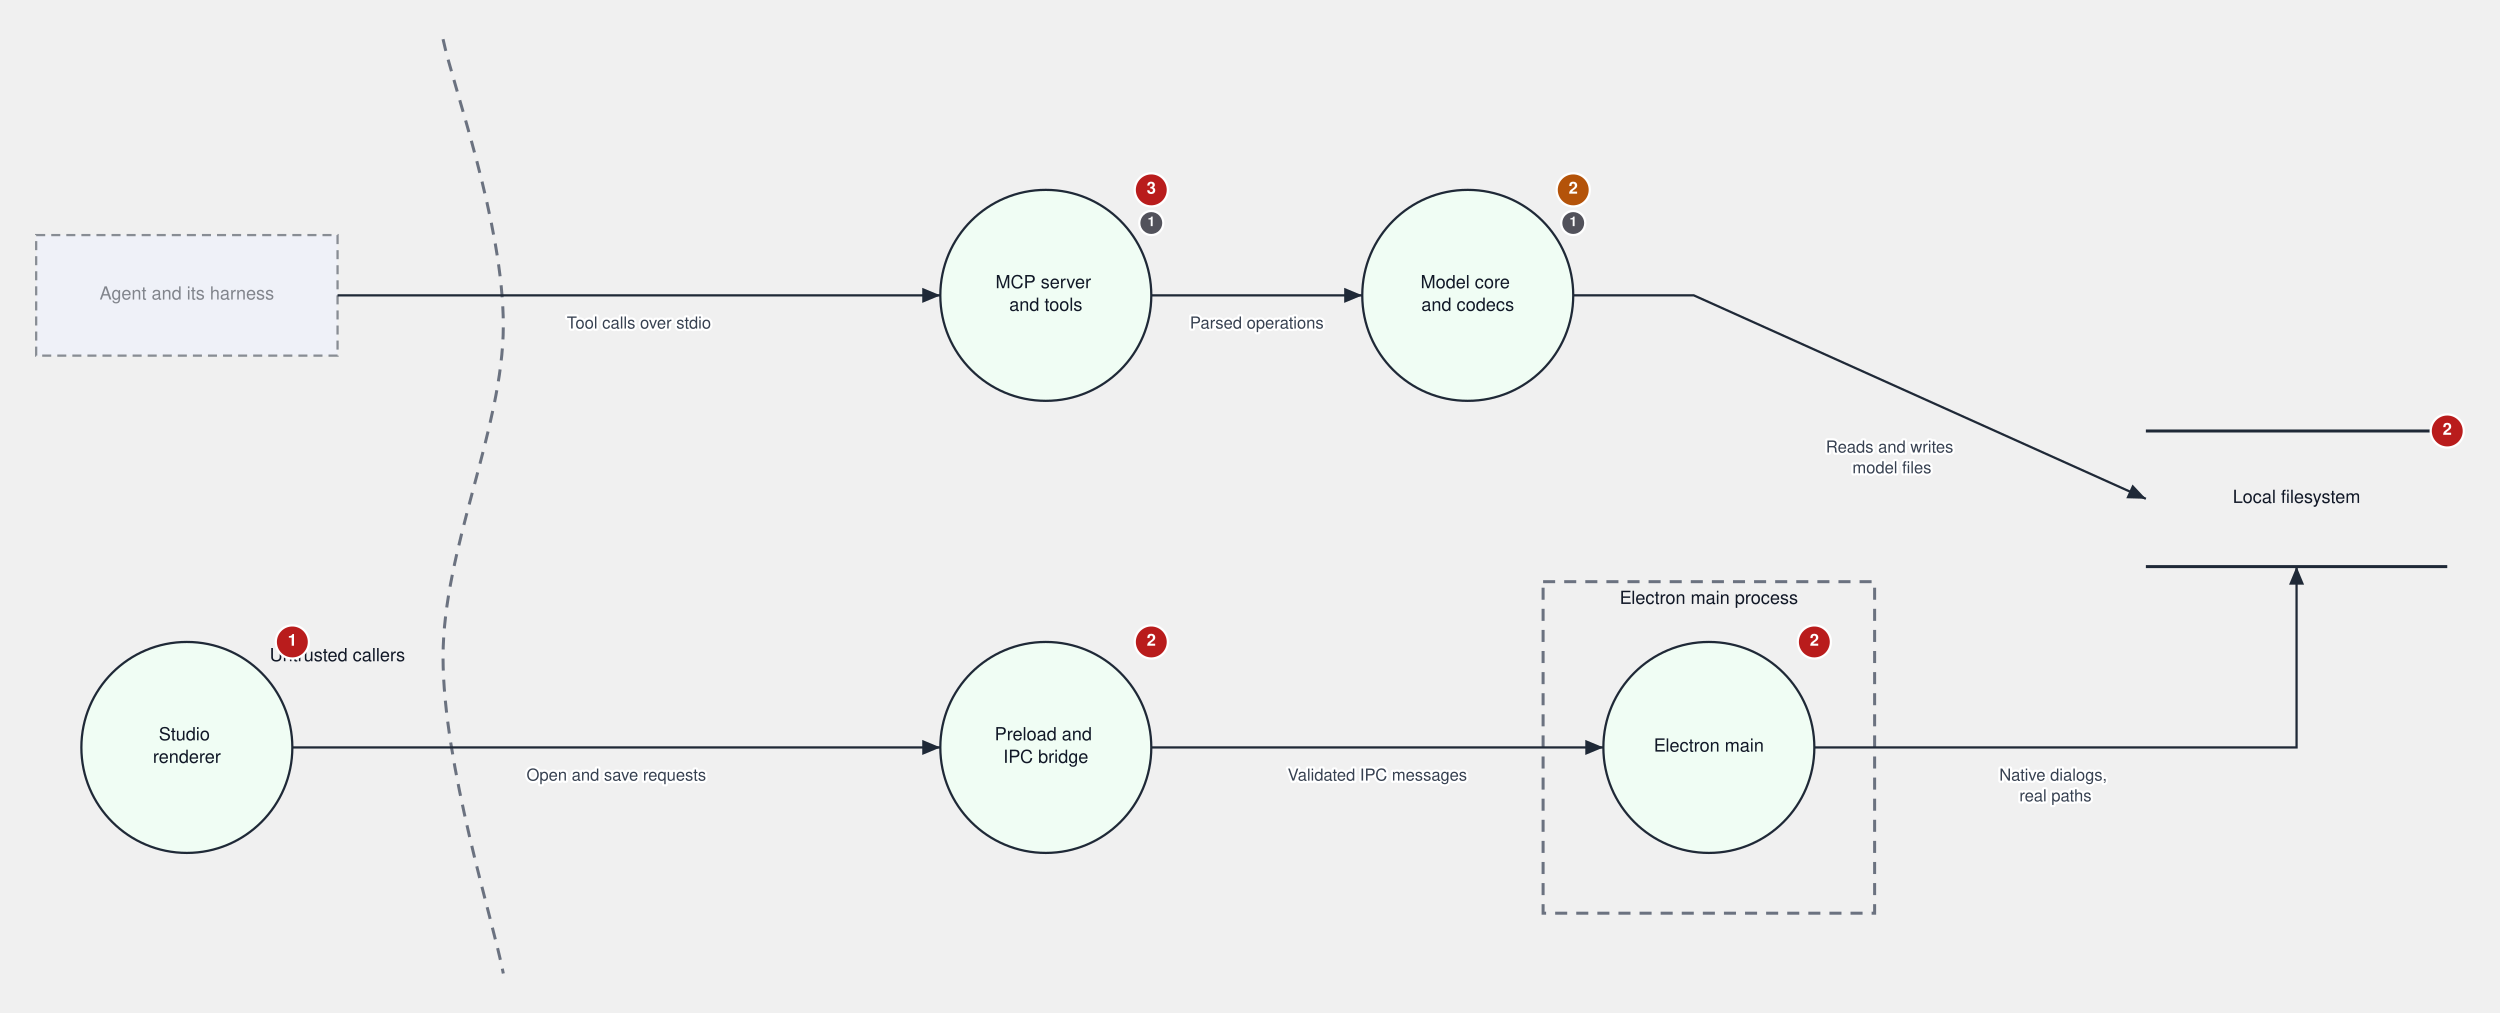
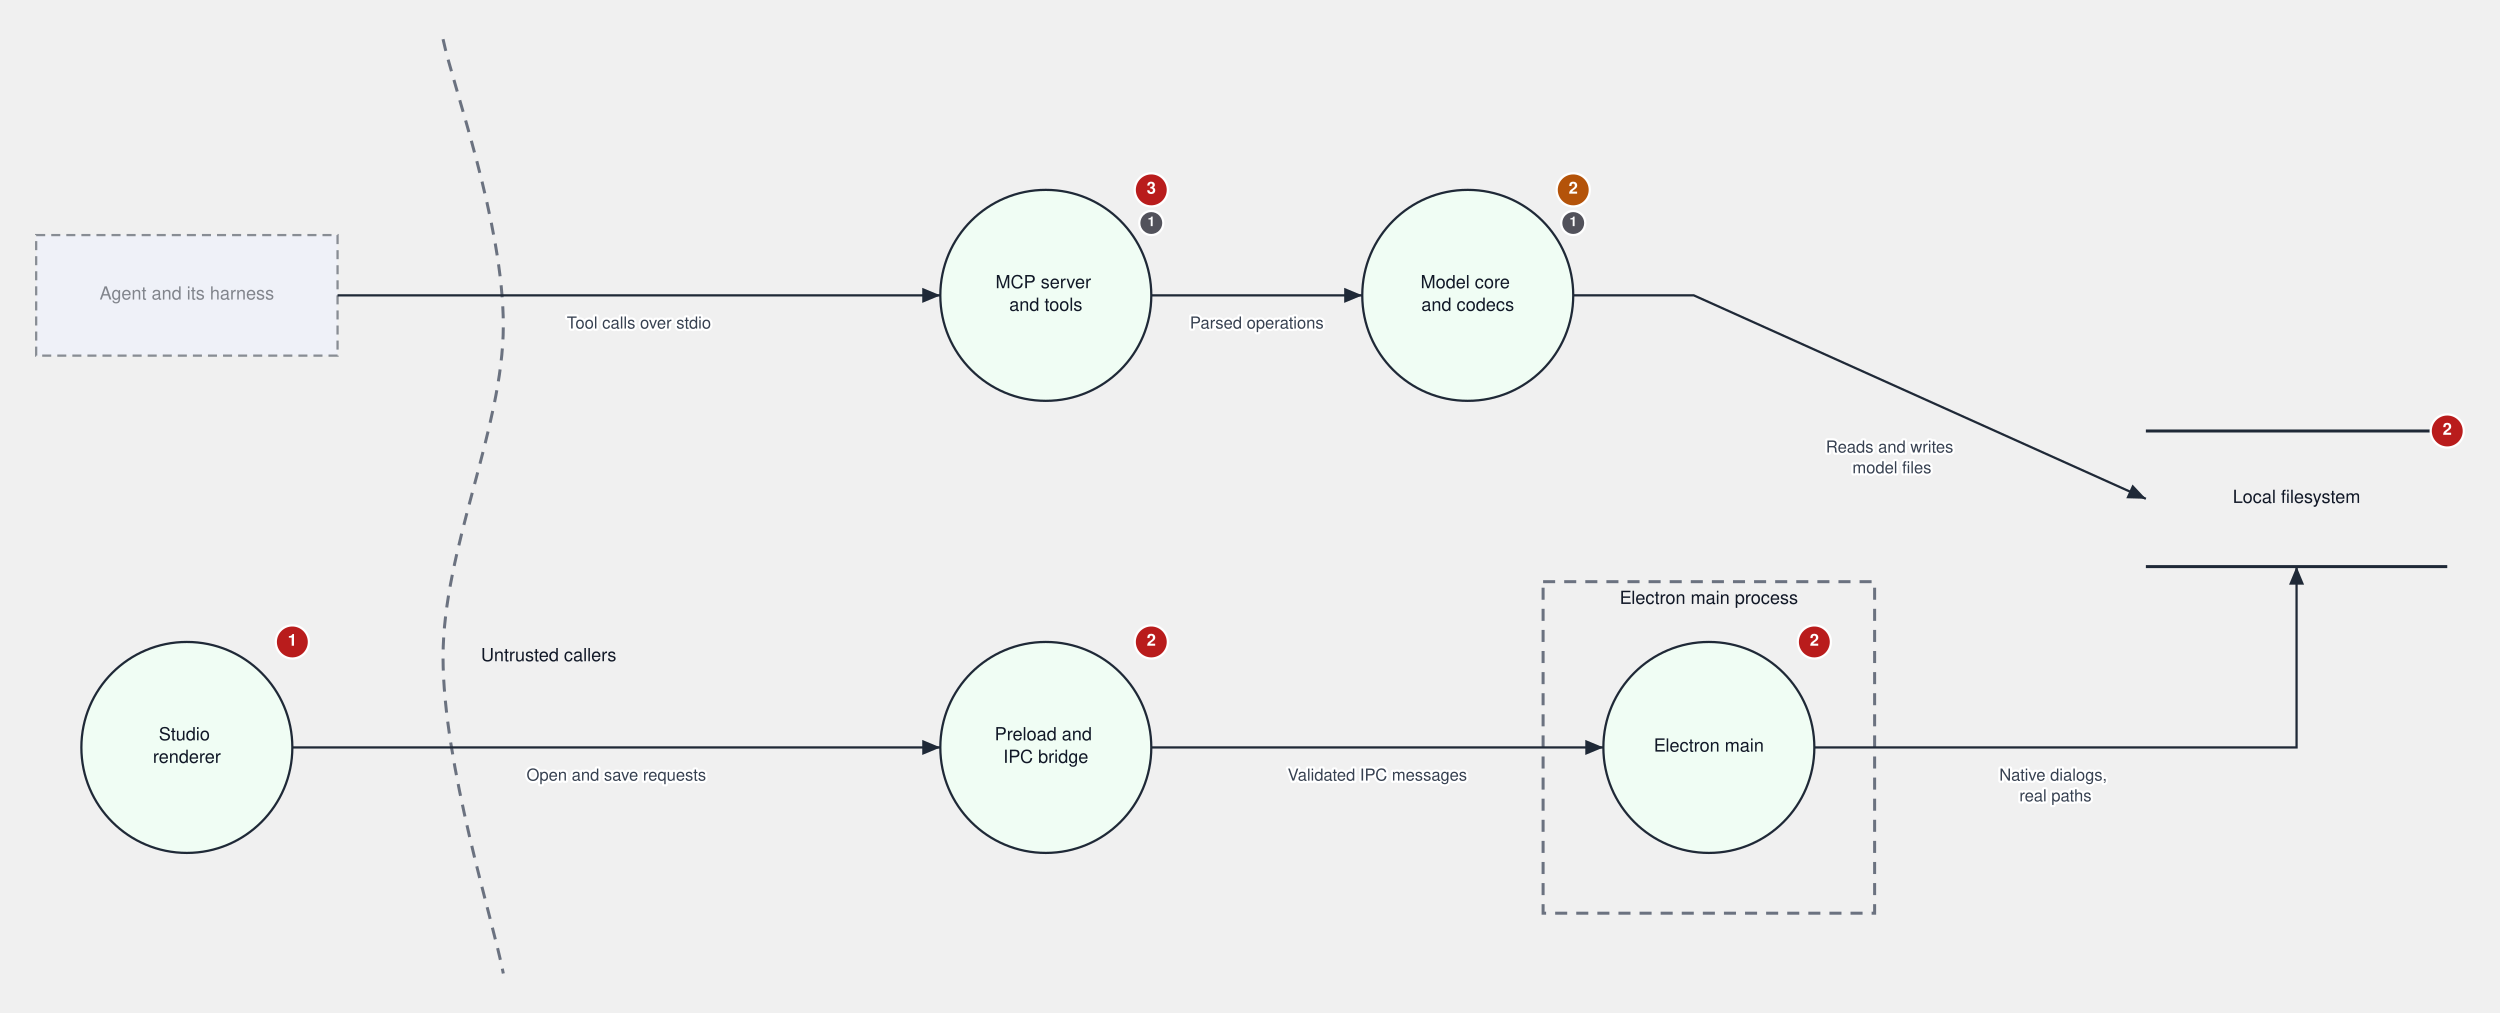
<svg xmlns="http://www.w3.org/2000/svg" viewBox="6 34 1659 672">
  <style>.pn-element {
  font-family: 'Helvetica Neue', Helvetica, Arial, sans-serif;
}
.pn-shape {
  fill: #ffffff;
  stroke: #1f2937;
  stroke-width: 1.5;
}
.pn-actor {
  fill: #eef2ff;
}
.pn-process {
  fill: #f0fdf4;
}
.pn-store {
  fill: none;
  stroke-width: 2;
}
.pn-boundary-box,
.pn-boundary-curve {
  fill: none;
  stroke: #6b7280;
  stroke-width: 2;
  stroke-dasharray: 8 6;
}
.pn-out-of-scope {
  opacity: 0.5;
}
.pn-out-of-scope .pn-shape {
  stroke-dasharray: 6 4;
}
.pn-label {
  fill: #111827;
  font-size: 12px;
  font-weight: 500;
  text-anchor: middle;
  dominant-baseline: central;
}
.pn-note {
  fill: #374151;
  font-size: 12px;
  text-anchor: middle;
  dominant-baseline: central;
}
.pn-flow {
  fill: none;
}
.pn-flow-arrow {
  fill: #1f2937;
  stroke: none;
}
.pn-flow-label {
  fill: #374151;
  font-size: 11px;
  text-anchor: middle;
  dominant-baseline: central;
  paint-order: stroke;
  stroke: #ffffff;
  stroke-width: 3;
  stroke-linejoin: round;
}
.pn-badge {
  stroke: #ffffff;
  stroke-width: 1.5;
}
.pn-badge-count {
  fill: #ffffff;
  stroke: none;
  font-weight: 600;
  text-anchor: middle;
  dominant-baseline: central;
}
.pn-badge-primary .pn-badge-count {
  font-size: 11px;
}
.pn-badge-secondary .pn-badge-count {
  font-size: 9px;
}
.pn-tone-critical {
  fill: #7f1d1d;
}
.pn-tone-high {
  fill: #b91c1c;
}
.pn-tone-medium {
  fill: #b45309;
}
.pn-tone-low {
  fill: #1d4ed8;
}
.pn-tone-neutral {
  fill: #52525b;
}
</style>
  <g transform="translate(298, 58)">
    <g class="pn-element">
      <path class="pn-shape pn-boundary-curve" d="M 2 2 C 8.667 33.667 42 123.667 42 192 C 42 260.333 2 340.333 2 412 C 2 483.667 35.333 587 42 622" />
-       <text class="pn-label" x="-68.1" y="412">
-         <tspan x="-68.1" dy="0">Untrusted callers</tspan>
+       <text class="pn-label" x="72.1" y="412">
+         <tspan x="72.1" dy="0">Untrusted callers</tspan>
      </text>
    </g>
  </g>
  <g transform="translate(1030, 420)">
    <g class="pn-element">
      <rect class="pn-shape pn-boundary-box" width="220" height="220" />
      <text class="pn-label" x="110" y="12">
        <tspan x="110" dy="0">Electron main process</tspan>
      </text>
    </g>
  </g>
  <g transform="translate(30, 190)">
    <g class="pn-element pn-out-of-scope">
      <rect class="pn-shape pn-actor" width="200" height="80" />
      <text class="pn-label" x="100" y="40">
        <tspan x="100" dy="0">Agent and its harness</tspan>
      </text>
    </g>
  </g>
  <g transform="translate(60, 460)">
    <g class="pn-element">
      <circle class="pn-shape pn-process" cx="70" cy="70" r="70" />
      <text class="pn-label" x="70" y="62.5">
        <tspan x="70" dy="0">Studio</tspan>
        <tspan x="70" dy="15">renderer</tspan>
      </text>
      <g class="pn-badge" transform="translate(140, 0)">
        <g class="pn-badge-primary">
          <circle class="pn-tone-high" r="11" />
          <text class="pn-badge-count">1</text>
        </g>
      </g>
    </g>
  </g>
  <g transform="translate(630, 160)">
    <g class="pn-element">
      <circle class="pn-shape pn-process" cx="70" cy="70" r="70" />
      <text class="pn-label" x="70" y="62.5">
        <tspan x="70" dy="0">MCP server</tspan>
        <tspan x="70" dy="15">and tools</tspan>
      </text>
      <g class="pn-badge" transform="translate(140, 0)">
        <g class="pn-badge-primary">
          <circle class="pn-tone-high" r="11" />
          <text class="pn-badge-count">3</text>
        </g>
        <g class="pn-badge-secondary" transform="translate(0, 22)">
          <circle class="pn-tone-neutral" r="8" />
          <text class="pn-badge-count">1</text>
        </g>
      </g>
    </g>
  </g>
  <g transform="translate(910, 160)">
    <g class="pn-element">
      <circle class="pn-shape pn-process" cx="70" cy="70" r="70" />
      <text class="pn-label" x="70" y="62.5">
        <tspan x="70" dy="0">Model core</tspan>
        <tspan x="70" dy="15">and codecs</tspan>
      </text>
      <g class="pn-badge" transform="translate(140, 0)">
        <g class="pn-badge-primary">
          <circle class="pn-tone-medium" r="11" />
          <text class="pn-badge-count">2</text>
        </g>
        <g class="pn-badge-secondary" transform="translate(0, 22)">
          <circle class="pn-tone-neutral" r="8" />
          <text class="pn-badge-count">1</text>
        </g>
      </g>
    </g>
  </g>
  <g transform="translate(630, 460)">
    <g class="pn-element">
      <circle class="pn-shape pn-process" cx="70" cy="70" r="70" />
      <text class="pn-label" x="70" y="62.5">
        <tspan x="70" dy="0">Preload and</tspan>
        <tspan x="70" dy="15">IPC bridge</tspan>
      </text>
      <g class="pn-badge" transform="translate(140, 0)">
        <g class="pn-badge-primary">
          <circle class="pn-tone-high" r="11" />
          <text class="pn-badge-count">2</text>
        </g>
      </g>
    </g>
  </g>
  <g transform="translate(1070, 460)">
    <g class="pn-element">
      <circle class="pn-shape pn-process" cx="70" cy="70" r="70" />
      <text class="pn-label" x="70" y="70">
        <tspan x="70" dy="0">Electron main</tspan>
      </text>
      <g class="pn-badge" transform="translate(140, 0)">
        <g class="pn-badge-primary">
          <circle class="pn-tone-high" r="11" />
          <text class="pn-badge-count">2</text>
        </g>
      </g>
    </g>
  </g>
  <g transform="translate(1430, 320)">
    <g class="pn-element">
      <line class="pn-shape pn-store" x1="0" y1="0" x2="200" y2="0" />
      <line class="pn-shape pn-store" x1="0" y1="90" x2="200" y2="90" />
      <text class="pn-label" x="100" y="45">
        <tspan x="100" dy="0">Local filesystem</tspan>
      </text>
      <g class="pn-badge" transform="translate(200, 0)">
        <g class="pn-badge-primary">
          <circle class="pn-tone-high" r="11" />
          <text class="pn-badge-count">2</text>
        </g>
      </g>
    </g>
  </g>
  <g class="pn-element">
    <path class="pn-shape pn-flow" d="M 230 230 L 630 230" />
    <path class="pn-flow-arrow" d="M 630 230 L 618 235 L 618 225 Z" />
    <text class="pn-flow-label" x="430" y="249.5">
      <tspan x="430" dy="0">Tool calls over stdio</tspan>
    </text>
  </g>
  <g class="pn-element">
    <path class="pn-shape pn-flow" d="M 770 230 L 910 230" />
    <path class="pn-flow-arrow" d="M 910 230 L 898 235 L 898 225 Z" />
    <text class="pn-flow-label" x="840" y="249.5">
      <tspan x="840" dy="0">Parsed operations</tspan>
    </text>
  </g>
  <g class="pn-element">
    <path class="pn-shape pn-flow" d="M 1050 230 L 1130 230 L 1430 365" />
    <path class="pn-flow-arrow" d="M 1430 365 L 1417.005 364.635 L 1421.109 355.516 Z" />
    <text class="pn-flow-label" x="1261.473" y="331.795">
      <tspan x="1261.473" dy="0">Reads and writes</tspan>
      <tspan x="1261.473" dy="13.75">model files</tspan>
    </text>
  </g>
  <g class="pn-element">
    <path class="pn-shape pn-flow" d="M 200 530 L 630 530" />
    <path class="pn-flow-arrow" d="M 630 530 L 618 535 L 618 525 Z" />
    <text class="pn-flow-label" x="415" y="549.5">
      <tspan x="415" dy="0">Open and save requests</tspan>
    </text>
  </g>
  <g class="pn-element">
    <path class="pn-shape pn-flow" d="M 770 530 L 1070 530" />
    <path class="pn-flow-arrow" d="M 1070 530 L 1058 535 L 1058 525 Z" />
    <text class="pn-flow-label" x="920" y="549.5">
      <tspan x="920" dy="0">Validated IPC messages</tspan>
    </text>
  </g>
  <g class="pn-element">
    <path class="pn-shape pn-flow" d="M 1210 530 L 1530 530 L 1530 410" />
    <path class="pn-flow-arrow" d="M 1530 410 L 1535 422 L 1525 422 Z" />
    <text class="pn-flow-label" x="1370" y="549.5">
      <tspan x="1370" dy="0">Native dialogs,</tspan>
      <tspan x="1370" dy="13.75">real paths</tspan>
    </text>
  </g>
</svg>
